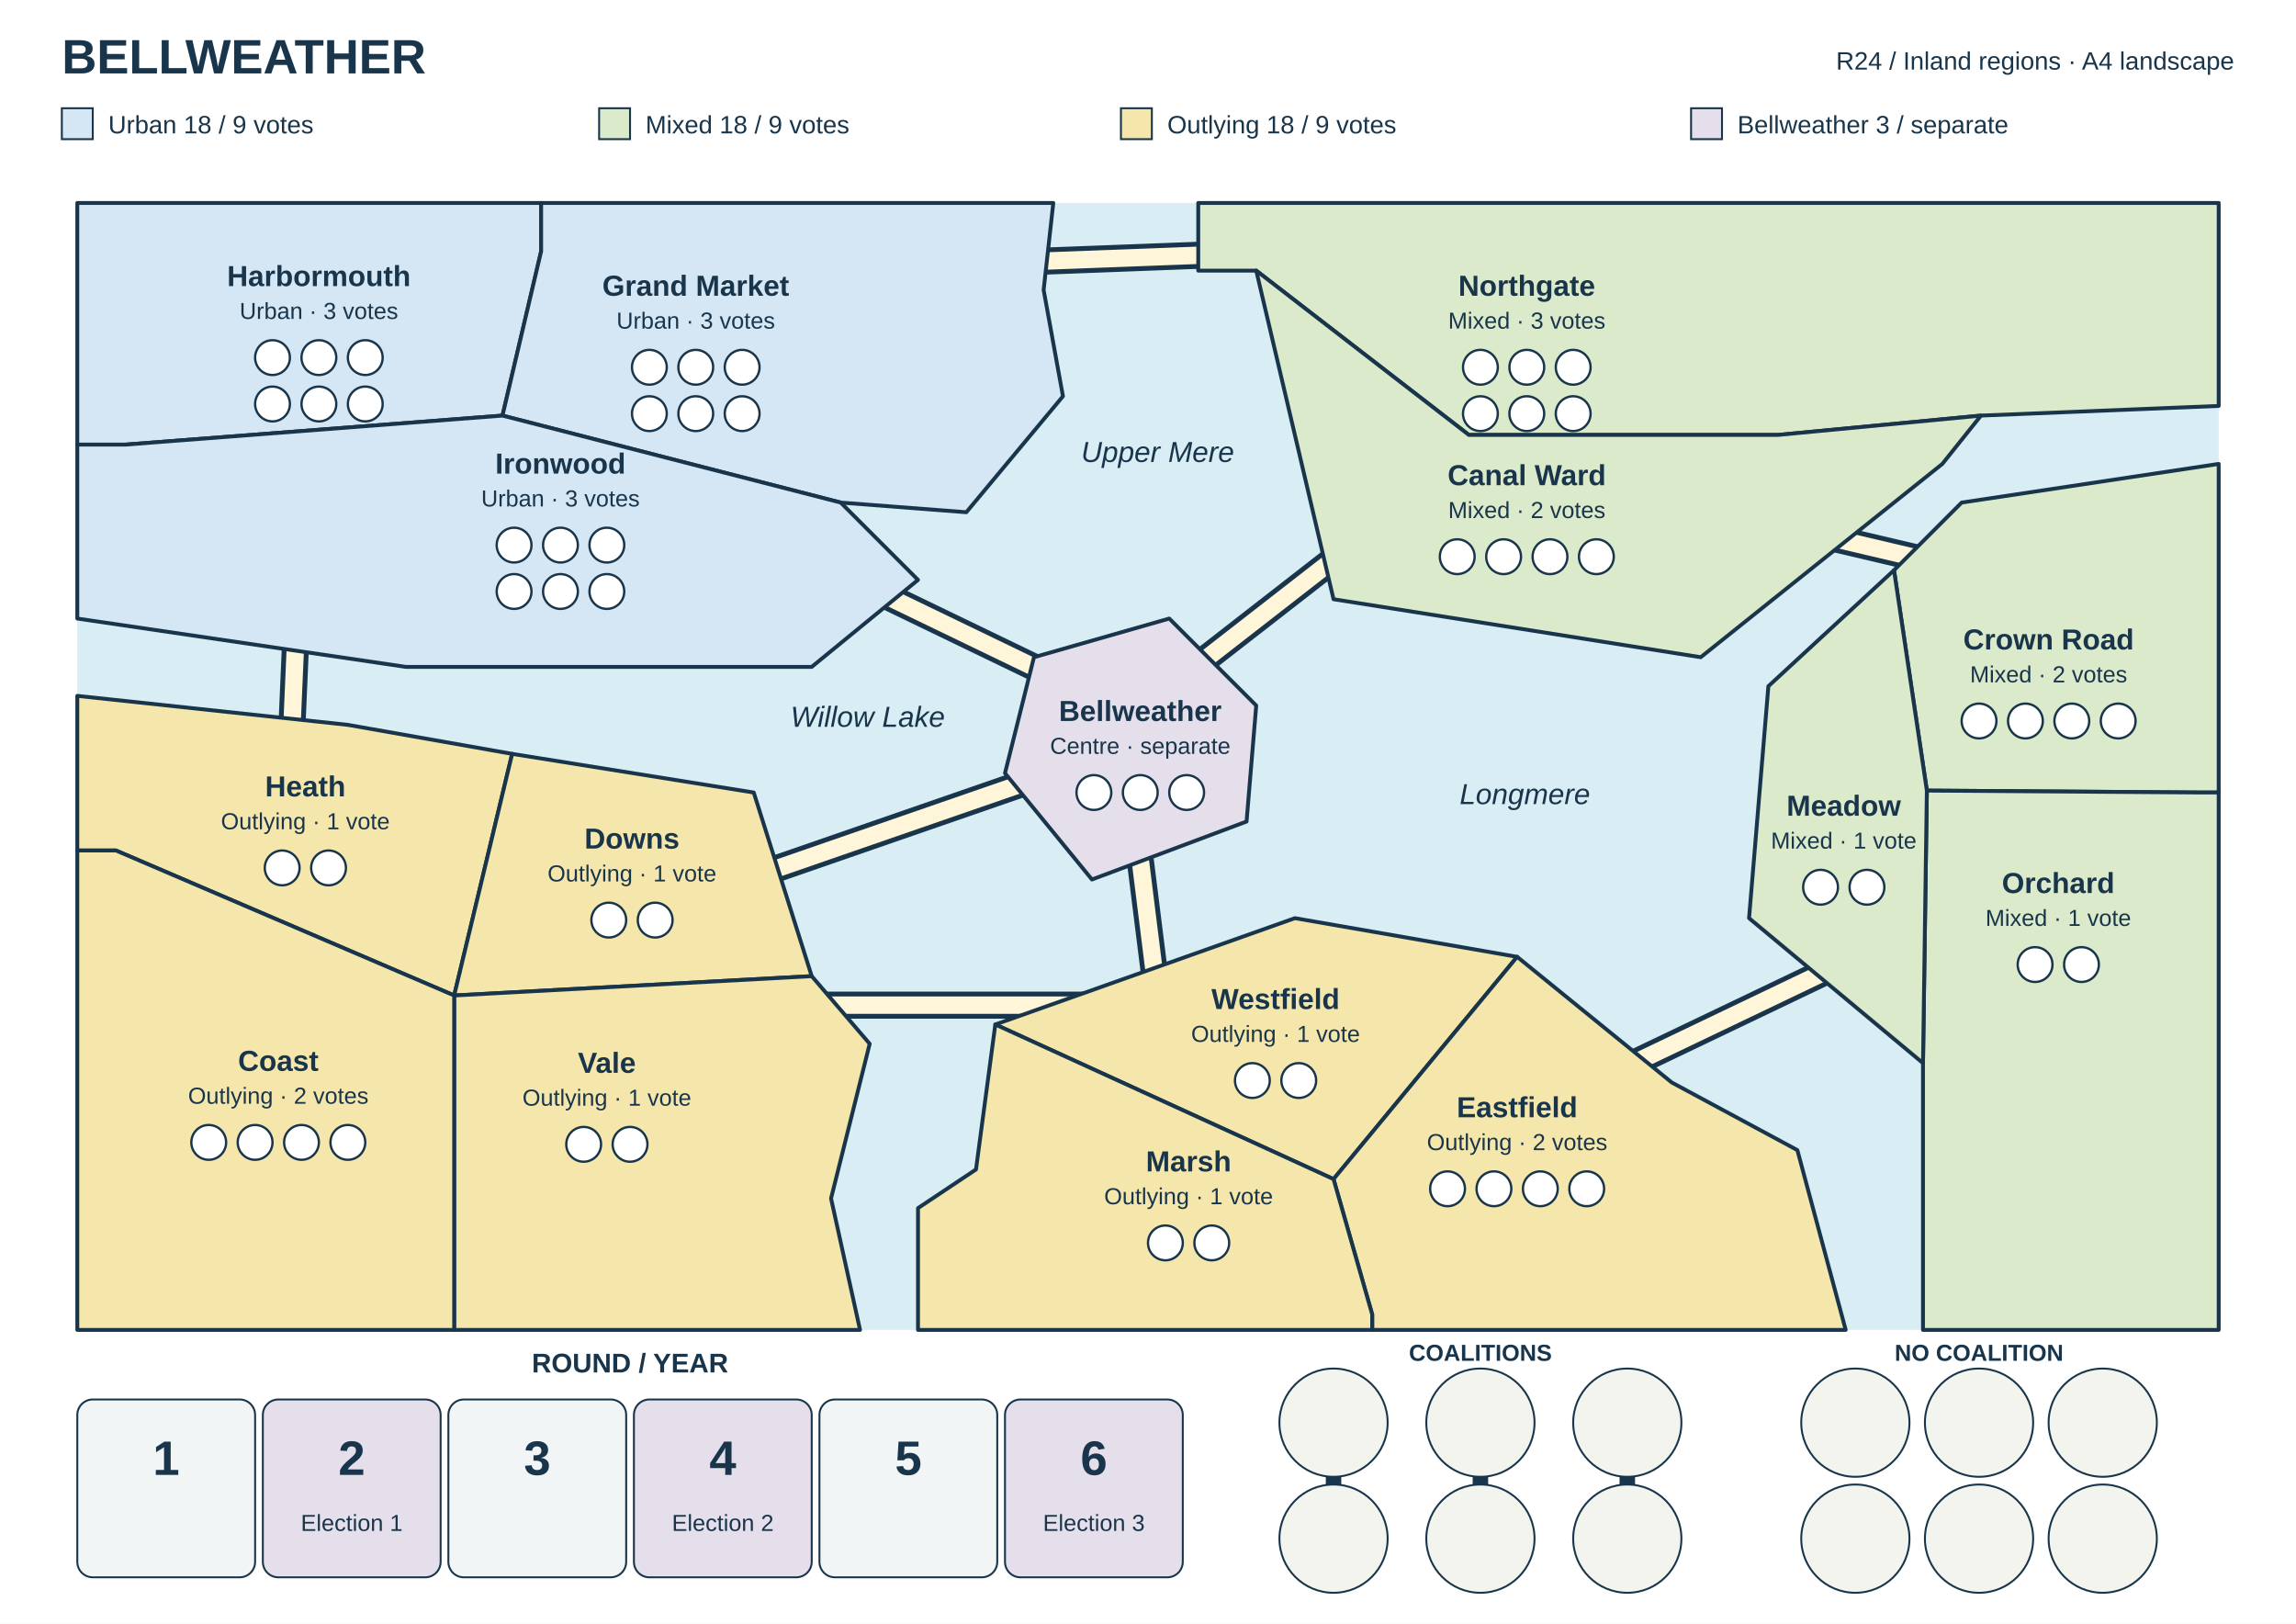
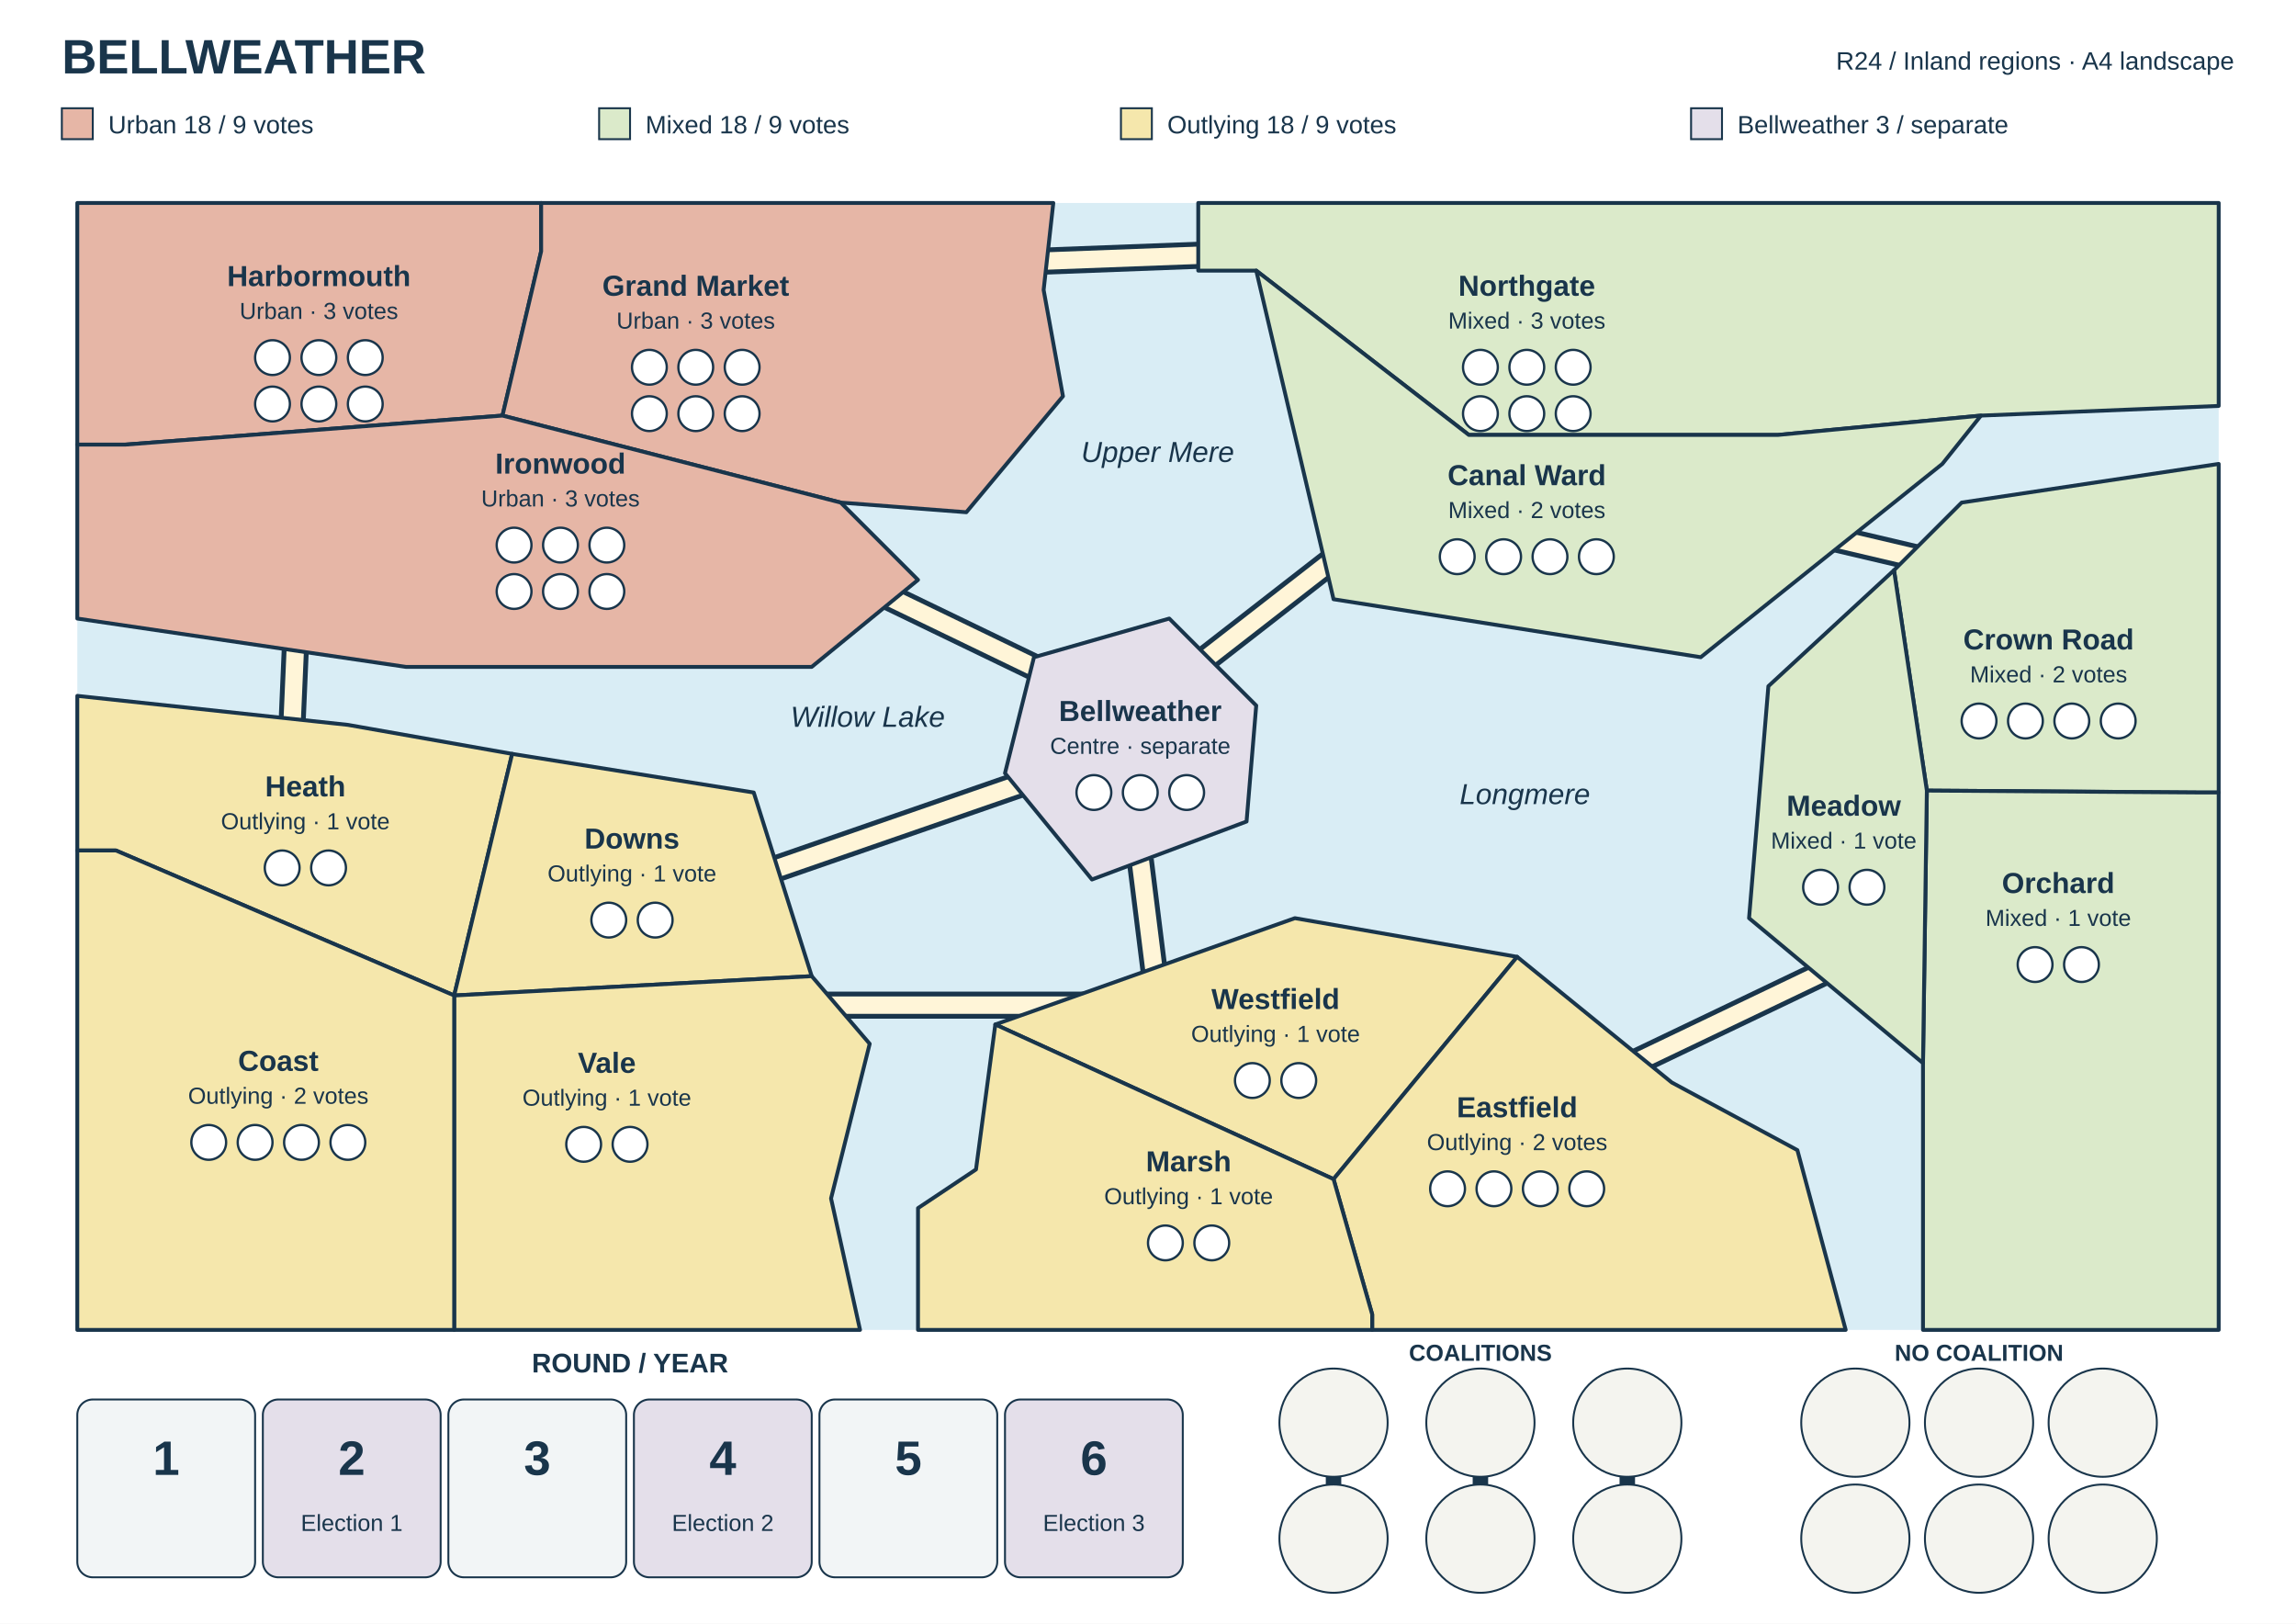
<svg xmlns="http://www.w3.org/2000/svg" width="297mm" height="210mm" viewBox="0 0 1188 840" role="img" aria-labelledby="title desc">
  <style>text{font-family:Arial,sans-serif;fill:#19354b}.name{font-size:15px;font-weight:700}.detail{font-size:12px}</style>
  <rect width="1188" height="840" fill="white" />
  <text x="32" y="38" font-size="25" font-weight="700">BELLWEATHER</text>
  <text x="1156" y="36" text-anchor="end" font-size="13">R24 / Inland regions · A4 landscape</text>
-   <rect x="32" y="56" width="16" height="16" fill="#d5e7f5" stroke="#19354b" />
+   <rect x="32" y="56" width="16" height="16" fill="#e6b6a6" stroke="#19354b" />
  <text x="56" y="69" font-size="13">Urban 18 / 9 votes</text>
  <rect x="310" y="56" width="16" height="16" fill="#dbeaca" stroke="#19354b" />
  <text x="334" y="69" font-size="13">Mixed 18 / 9 votes</text>
  <rect x="580" y="56" width="16" height="16" fill="#f5e7ac" stroke="#19354b" />
  <text x="604" y="69" font-size="13">Outlying 18 / 9 votes</text>
  <rect x="875" y="56" width="16" height="16" fill="#e4dfea" stroke="#19354b" />
  <text x="899" y="69" font-size="13">Bellweather 3 / separate</text>
  <rect x="40" y="105" width="1108" height="583" fill="#d9edf5" />
  <g data-bridge="B-D">
    <path d="M 410,140 L 780,126" stroke="#19354b" stroke-width="14" />
    <path d="M 410,140 L 780,126" stroke="#fff5d8" stroke-width="9" />
  </g>
  <g data-bridge="E-F">
    <path d="M 870,260 L 1040,300" stroke="#19354b" stroke-width="14" />
    <path d="M 870,260 L 1040,300" stroke="#fff5d8" stroke-width="9" />
  </g>
  <g data-bridge="H-J">
    <path d="M 950,500 L 835,555" stroke="#19354b" stroke-width="14" />
    <path d="M 950,500 L 835,555" stroke="#fff5d8" stroke-width="9" />
  </g>
  <g data-bridge="I-N">
    <path d="M 580,520 L 405,520" stroke="#19354b" stroke-width="14" />
    <path d="M 580,520 L 405,520" stroke="#fff5d8" stroke-width="9" />
  </g>
  <g data-bridge="L-C">
    <path d="M 150,400 L 155,285" stroke="#19354b" stroke-width="14" />
    <path d="M 150,400 L 155,285" stroke="#fff5d8" stroke-width="9" />
  </g>
  <g data-bridge="C-X">
    <path d="M 400,280 L 545,350" stroke="#19354b" stroke-width="14" />
    <path d="M 400,280 L 545,350" stroke="#fff5d8" stroke-width="9" />
  </g>
  <g data-bridge="E-X">
    <path d="M 715,270 L 625,340" stroke="#19354b" stroke-width="14" />
    <path d="M 715,270 L 625,340" stroke="#fff5d8" stroke-width="9" />
  </g>
  <g data-bridge="I-X">
    <path d="M 600,525 L 590,445" stroke="#19354b" stroke-width="14" />
    <path d="M 600,525 L 590,445" stroke="#fff5d8" stroke-width="9" />
  </g>
  <g data-bridge="M-X">
    <path d="M 400,450 L 530,405" stroke="#19354b" stroke-width="14" />
    <path d="M 400,450 L 530,405" stroke="#fff5d8" stroke-width="9" />
  </g>
  <g data-district="A">
-     <polygon points="260.0,215.0 65.0,230.0 40.0,230.0 40.0,105.0 280.0,105.0 280.0,130.0" fill="#d5e7f5" stroke="#19354b" stroke-width="2" stroke-linejoin="round" />
+     <polygon points="260.0,215.0 65.0,230.0 40.0,230.0 40.0,105.0 280.0,105.0 280.0,130.0" fill="#e6b6a6" stroke="#19354b" stroke-width="2" stroke-linejoin="round" />
    <text class="name" x="165" y="148" text-anchor="middle">Harbormouth</text>
    <text class="detail" x="165" y="165" text-anchor="middle">Urban · 3 votes</text>
    <circle cx="141.0" cy="185" r="9" fill="white" stroke="#19354b" stroke-width="1.2" />
    <circle cx="165.0" cy="185" r="9" fill="white" stroke="#19354b" stroke-width="1.2" />
    <circle cx="189.0" cy="185" r="9" fill="white" stroke="#19354b" stroke-width="1.2" />
    <circle cx="141.0" cy="209" r="9" fill="white" stroke="#19354b" stroke-width="1.2" />
    <circle cx="165.0" cy="209" r="9" fill="white" stroke="#19354b" stroke-width="1.2" />
    <circle cx="189.0" cy="209" r="9" fill="white" stroke="#19354b" stroke-width="1.2" />
  </g>
  <g data-district="B">
-     <polygon points="260.0,215.0 280.0,130.0 280.0,105.0 545.0,105.0 540.0,150.0 550.0,205.0 500.0,265.0 435.0,260.0" fill="#d5e7f5" stroke="#19354b" stroke-width="2" stroke-linejoin="round" />
+     <polygon points="260.0,215.0 280.0,130.0 280.0,105.0 545.0,105.0 540.0,150.0 550.0,205.0 500.0,265.0 435.0,260.0" fill="#e6b6a6" stroke="#19354b" stroke-width="2" stroke-linejoin="round" />
    <text class="name" x="360" y="153" text-anchor="middle">Grand Market</text>
    <text class="detail" x="360" y="170" text-anchor="middle">Urban · 3 votes</text>
    <circle cx="336.0" cy="190" r="9" fill="white" stroke="#19354b" stroke-width="1.2" />
    <circle cx="360.0" cy="190" r="9" fill="white" stroke="#19354b" stroke-width="1.2" />
    <circle cx="384.0" cy="190" r="9" fill="white" stroke="#19354b" stroke-width="1.2" />
    <circle cx="336.0" cy="214" r="9" fill="white" stroke="#19354b" stroke-width="1.2" />
    <circle cx="360.0" cy="214" r="9" fill="white" stroke="#19354b" stroke-width="1.2" />
    <circle cx="384.0" cy="214" r="9" fill="white" stroke="#19354b" stroke-width="1.2" />
  </g>
  <g data-district="C">
-     <polygon points="260.0,215.0 435.0,260.0 475.0,300.0 420.0,345.0 210.0,345.0 40.0,320.0 40.0,230.0 65.0,230.0" fill="#d5e7f5" stroke="#19354b" stroke-width="2" stroke-linejoin="round" />
+     <polygon points="260.0,215.0 435.0,260.0 475.0,300.0 420.0,345.0 210.0,345.0 40.0,320.0 40.0,230.0 65.0,230.0" fill="#e6b6a6" stroke="#19354b" stroke-width="2" stroke-linejoin="round" />
    <text class="name" x="290" y="245" text-anchor="middle">Ironwood</text>
    <text class="detail" x="290" y="262" text-anchor="middle">Urban · 3 votes</text>
    <circle cx="266.0" cy="282" r="9" fill="white" stroke="#19354b" stroke-width="1.2" />
    <circle cx="290.0" cy="282" r="9" fill="white" stroke="#19354b" stroke-width="1.2" />
    <circle cx="314.0" cy="282" r="9" fill="white" stroke="#19354b" stroke-width="1.2" />
    <circle cx="266.0" cy="306" r="9" fill="white" stroke="#19354b" stroke-width="1.2" />
    <circle cx="290.0" cy="306" r="9" fill="white" stroke="#19354b" stroke-width="1.2" />
    <circle cx="314.0" cy="306" r="9" fill="white" stroke="#19354b" stroke-width="1.2" />
  </g>
  <g data-district="D">
    <polygon points="760.0,225.0 650.0,140.0 620.0,140.0 620.0,105.0 1148.0,105.0 1148.0,210.0 1025.0,215.0 920.0,225.0" fill="#dbeaca" stroke="#19354b" stroke-width="2" stroke-linejoin="round" />
    <text class="name" x="790" y="153" text-anchor="middle">Northgate</text>
    <text class="detail" x="790" y="170" text-anchor="middle">Mixed · 3 votes</text>
    <circle cx="766.0" cy="190" r="9" fill="white" stroke="#19354b" stroke-width="1.2" />
    <circle cx="790.0" cy="190" r="9" fill="white" stroke="#19354b" stroke-width="1.2" />
    <circle cx="814.0" cy="190" r="9" fill="white" stroke="#19354b" stroke-width="1.2" />
    <circle cx="766.0" cy="214" r="9" fill="white" stroke="#19354b" stroke-width="1.2" />
    <circle cx="790.0" cy="214" r="9" fill="white" stroke="#19354b" stroke-width="1.2" />
    <circle cx="814.0" cy="214" r="9" fill="white" stroke="#19354b" stroke-width="1.2" />
  </g>
  <g data-district="E">
    <polygon points="760.0,225.0 920.0,225.0 1025.0,215.0 1005.0,240.0 880.0,340.0 690.0,310.0 650.0,140.0" fill="#dbeaca" stroke="#19354b" stroke-width="2" stroke-linejoin="round" />
    <text class="name" x="790" y="251" text-anchor="middle">Canal Ward</text>
    <text class="detail" x="790" y="268" text-anchor="middle">Mixed · 2 votes</text>
    <circle cx="754.0" cy="288" r="9" fill="white" stroke="#19354b" stroke-width="1.2" />
    <circle cx="778.0" cy="288" r="9" fill="white" stroke="#19354b" stroke-width="1.2" />
    <circle cx="802.0" cy="288" r="9" fill="white" stroke="#19354b" stroke-width="1.2" />
    <circle cx="826.0" cy="288" r="9" fill="white" stroke="#19354b" stroke-width="1.2" />
  </g>
  <g data-district="F">
    <polygon points="997.0,409.0 980.0,295.0 1015.0,260.0 1148.0,240.0 1148.0,410.0 1140.0,410.0" fill="#dbeaca" stroke="#19354b" stroke-width="2" stroke-linejoin="round" />
    <text class="name" x="1060" y="336" text-anchor="middle">Crown Road</text>
    <text class="detail" x="1060" y="353" text-anchor="middle">Mixed · 2 votes</text>
    <circle cx="1024.0" cy="373" r="9" fill="white" stroke="#19354b" stroke-width="1.2" />
    <circle cx="1048.0" cy="373" r="9" fill="white" stroke="#19354b" stroke-width="1.2" />
    <circle cx="1072.0" cy="373" r="9" fill="white" stroke="#19354b" stroke-width="1.2" />
    <circle cx="1096.0" cy="373" r="9" fill="white" stroke="#19354b" stroke-width="1.2" />
  </g>
  <g data-district="G">
    <polygon points="997.0,409.0 1140.0,410.0 1148.0,410.0 1148.0,688.0 995.0,688.0 995.0,550.0" fill="#dbeaca" stroke="#19354b" stroke-width="2" stroke-linejoin="round" />
    <text class="name" x="1065" y="462" text-anchor="middle">Orchard</text>
    <text class="detail" x="1065" y="479" text-anchor="middle">Mixed · 1 vote</text>
    <circle cx="1053.0" cy="499" r="9" fill="white" stroke="#19354b" stroke-width="1.2" />
    <circle cx="1077.0" cy="499" r="9" fill="white" stroke="#19354b" stroke-width="1.2" />
  </g>
  <g data-district="H">
    <polygon points="997.0,409.0 995.0,550.0 905.0,475.0 915.0,355.0 980.0,295.0" fill="#dbeaca" stroke="#19354b" stroke-width="2" stroke-linejoin="round" />
    <text class="name" x="954" y="422" text-anchor="middle">Meadow</text>
    <text class="detail" x="954" y="439" text-anchor="middle">Mixed · 1 vote</text>
    <circle cx="942.0" cy="459" r="9" fill="white" stroke="#19354b" stroke-width="1.2" />
    <circle cx="966.0" cy="459" r="9" fill="white" stroke="#19354b" stroke-width="1.2" />
  </g>
  <g data-district="I">
    <polygon points="690.0,610.0 515.0,530.0 670.0,475.0 785.0,495.0" fill="#f5e7ac" stroke="#19354b" stroke-width="2" stroke-linejoin="round" />
    <text class="name" x="660" y="522" text-anchor="middle">Westfield</text>
    <text class="detail" x="660" y="539" text-anchor="middle">Outlying · 1 vote</text>
    <circle cx="648.0" cy="559" r="9" fill="white" stroke="#19354b" stroke-width="1.2" />
    <circle cx="672.0" cy="559" r="9" fill="white" stroke="#19354b" stroke-width="1.2" />
  </g>
  <g data-district="J">
    <polygon points="690.0,610.0 785.0,495.0 865.0,560.0 930.0,595.0 955.0,688.0 710.0,688.0 710.0,680.0" fill="#f5e7ac" stroke="#19354b" stroke-width="2" stroke-linejoin="round" />
    <text class="name" x="785" y="578" text-anchor="middle">Eastfield</text>
    <text class="detail" x="785" y="595" text-anchor="middle">Outlying · 2 votes</text>
    <circle cx="749.0" cy="615" r="9" fill="white" stroke="#19354b" stroke-width="1.2" />
    <circle cx="773.0" cy="615" r="9" fill="white" stroke="#19354b" stroke-width="1.2" />
    <circle cx="797.0" cy="615" r="9" fill="white" stroke="#19354b" stroke-width="1.2" />
    <circle cx="821.0" cy="615" r="9" fill="white" stroke="#19354b" stroke-width="1.2" />
  </g>
  <g data-district="K">
    <polygon points="690.0,610.0 710.0,680.0 710.0,688.0 475.0,688.0 475.0,625.0 505.0,605.0 515.0,530.0" fill="#f5e7ac" stroke="#19354b" stroke-width="2" stroke-linejoin="round" />
    <text class="name" x="615" y="606" text-anchor="middle">Marsh</text>
    <text class="detail" x="615" y="623" text-anchor="middle">Outlying · 1 vote</text>
    <circle cx="603.0" cy="643" r="9" fill="white" stroke="#19354b" stroke-width="1.2" />
    <circle cx="627.0" cy="643" r="9" fill="white" stroke="#19354b" stroke-width="1.2" />
  </g>
  <g data-district="L">
    <polygon points="235.0,515.0 60.0,440.0 40.0,440.0 40.0,360.0 180.0,375.0 265.0,390.0" fill="#f5e7ac" stroke="#19354b" stroke-width="2" stroke-linejoin="round" />
    <text class="name" x="158" y="412" text-anchor="middle">Heath</text>
    <text class="detail" x="158" y="429" text-anchor="middle">Outlying · 1 vote</text>
    <circle cx="146.0" cy="449" r="9" fill="white" stroke="#19354b" stroke-width="1.2" />
    <circle cx="170.0" cy="449" r="9" fill="white" stroke="#19354b" stroke-width="1.2" />
  </g>
  <g data-district="M">
    <polygon points="235.0,515.0 265.0,390.0 390.0,410.0 420.0,505.0" fill="#f5e7ac" stroke="#19354b" stroke-width="2" stroke-linejoin="round" />
    <text class="name" x="327" y="439" text-anchor="middle">Downs</text>
    <text class="detail" x="327" y="456" text-anchor="middle">Outlying · 1 vote</text>
    <circle cx="315.0" cy="476" r="9" fill="white" stroke="#19354b" stroke-width="1.2" />
    <circle cx="339.0" cy="476" r="9" fill="white" stroke="#19354b" stroke-width="1.2" />
  </g>
  <g data-district="N">
    <polygon points="235.0,515.0 420.0,505.0 450.0,540.0 430.0,620.0 445.0,688.0 235.0,688.0 235.0,665.0" fill="#f5e7ac" stroke="#19354b" stroke-width="2" stroke-linejoin="round" />
    <text class="name" x="314" y="555" text-anchor="middle">Vale</text>
    <text class="detail" x="314" y="572" text-anchor="middle">Outlying · 1 vote</text>
    <circle cx="302.0" cy="592" r="9" fill="white" stroke="#19354b" stroke-width="1.2" />
    <circle cx="326.0" cy="592" r="9" fill="white" stroke="#19354b" stroke-width="1.2" />
  </g>
  <g data-district="O">
    <polygon points="235.0,515.0 235.0,665.0 235.0,688.0 40.0,688.0 40.0,440.0 60.0,440.0" fill="#f5e7ac" stroke="#19354b" stroke-width="2" stroke-linejoin="round" />
    <text class="name" x="144" y="554" text-anchor="middle">Coast</text>
    <text class="detail" x="144" y="571" text-anchor="middle">Outlying · 2 votes</text>
    <circle cx="108.0" cy="591" r="9" fill="white" stroke="#19354b" stroke-width="1.2" />
    <circle cx="132.0" cy="591" r="9" fill="white" stroke="#19354b" stroke-width="1.2" />
    <circle cx="156.0" cy="591" r="9" fill="white" stroke="#19354b" stroke-width="1.2" />
    <circle cx="180.0" cy="591" r="9" fill="white" stroke="#19354b" stroke-width="1.2" />
  </g>
  <g data-district="X">
    <polygon points="535.0,340.0 605.0,320.0 650.0,365.0 645.0,425.0 565.0,455.0 520.0,400.0" fill="#e4dfea" stroke="#19354b" stroke-width="2" stroke-linejoin="round" />
    <text class="name" x="590" y="373" text-anchor="middle">Bellweather</text>
    <text class="detail" x="590" y="390" text-anchor="middle">Centre · separate</text>
    <circle cx="566.0" cy="410" r="9" fill="white" stroke="#19354b" stroke-width="1.2" />
    <circle cx="590.0" cy="410" r="9" fill="white" stroke="#19354b" stroke-width="1.2" />
    <circle cx="614.0" cy="410" r="9" fill="white" stroke="#19354b" stroke-width="1.2" />
  </g>
  <text x="599" y="239" text-anchor="middle" font-size="15" font-style="italic" fill="#355564">Upper Mere</text>
  <text x="449" y="376" text-anchor="middle" font-size="15" font-style="italic" fill="#355564">Willow Lake</text>
  <text x="789" y="416" text-anchor="middle" font-size="15" font-style="italic" fill="#355564">Longmere</text>
  <g font-family="Arial,sans-serif" fill="#19354b" text-anchor="middle">
    <text x="326" y="710" font-size="14" font-weight="700">ROUND / YEAR</text>
    <text x="766" y="704" font-size="12" font-weight="700">COALITIONS</text>
    <text x="1024" y="704" font-size="12" font-weight="700">NO COALITION</text>
    <rect x="40" y="724" width="92" height="92" rx="8" fill="#f2f5f6" stroke="#19354b" />
    <text x="86" y="763" font-size="25" font-weight="700">1</text>
    <rect x="136" y="724" width="92" height="92" rx="8" fill="#e4dfea" stroke="#19354b" />
    <text x="182" y="763" font-size="25" font-weight="700">2</text>
    <text x="182" y="792" font-size="12">Election 1</text>
    <rect x="232" y="724" width="92" height="92" rx="8" fill="#f2f5f6" stroke="#19354b" />
    <text x="278" y="763" font-size="25" font-weight="700">3</text>
    <rect x="328" y="724" width="92" height="92" rx="8" fill="#e4dfea" stroke="#19354b" />
    <text x="374" y="763" font-size="25" font-weight="700">4</text>
    <text x="374" y="792" font-size="12">Election 2</text>
    <rect x="424" y="724" width="92" height="92" rx="8" fill="#f2f5f6" stroke="#19354b" />
    <text x="470" y="763" font-size="25" font-weight="700">5</text>
    <rect x="520" y="724" width="92" height="92" rx="8" fill="#e4dfea" stroke="#19354b" />
    <text x="566" y="763" font-size="25" font-weight="700">6</text>
    <text x="566" y="792" font-size="12">Election 3</text>
    <path d="M690,736 V796" stroke="#19354b" stroke-width="8" />
    <circle cx="690" cy="736" r="28" fill="#f4f4ef" stroke="#19354b" />
    <circle cx="690" cy="796" r="28" fill="#f4f4ef" stroke="#19354b" />
    <path d="M766,736 V796" stroke="#19354b" stroke-width="8" />
    <circle cx="766" cy="736" r="28" fill="#f4f4ef" stroke="#19354b" />
    <circle cx="766" cy="796" r="28" fill="#f4f4ef" stroke="#19354b" />
    <path d="M842,736 V796" stroke="#19354b" stroke-width="8" />
    <circle cx="842" cy="736" r="28" fill="#f4f4ef" stroke="#19354b" />
    <circle cx="842" cy="796" r="28" fill="#f4f4ef" stroke="#19354b" />
    <circle cx="960" cy="736" r="28" fill="#f4f4ef" stroke="#19354b" />
    <circle cx="960" cy="796" r="28" fill="#f4f4ef" stroke="#19354b" />
    <circle cx="1024" cy="736" r="28" fill="#f4f4ef" stroke="#19354b" />
    <circle cx="1024" cy="796" r="28" fill="#f4f4ef" stroke="#19354b" />
    <circle cx="1088" cy="736" r="28" fill="#f4f4ef" stroke="#19354b" />
    <circle cx="1088" cy="796" r="28" fill="#f4f4ef" stroke="#19354b" />
  </g>
</svg>
